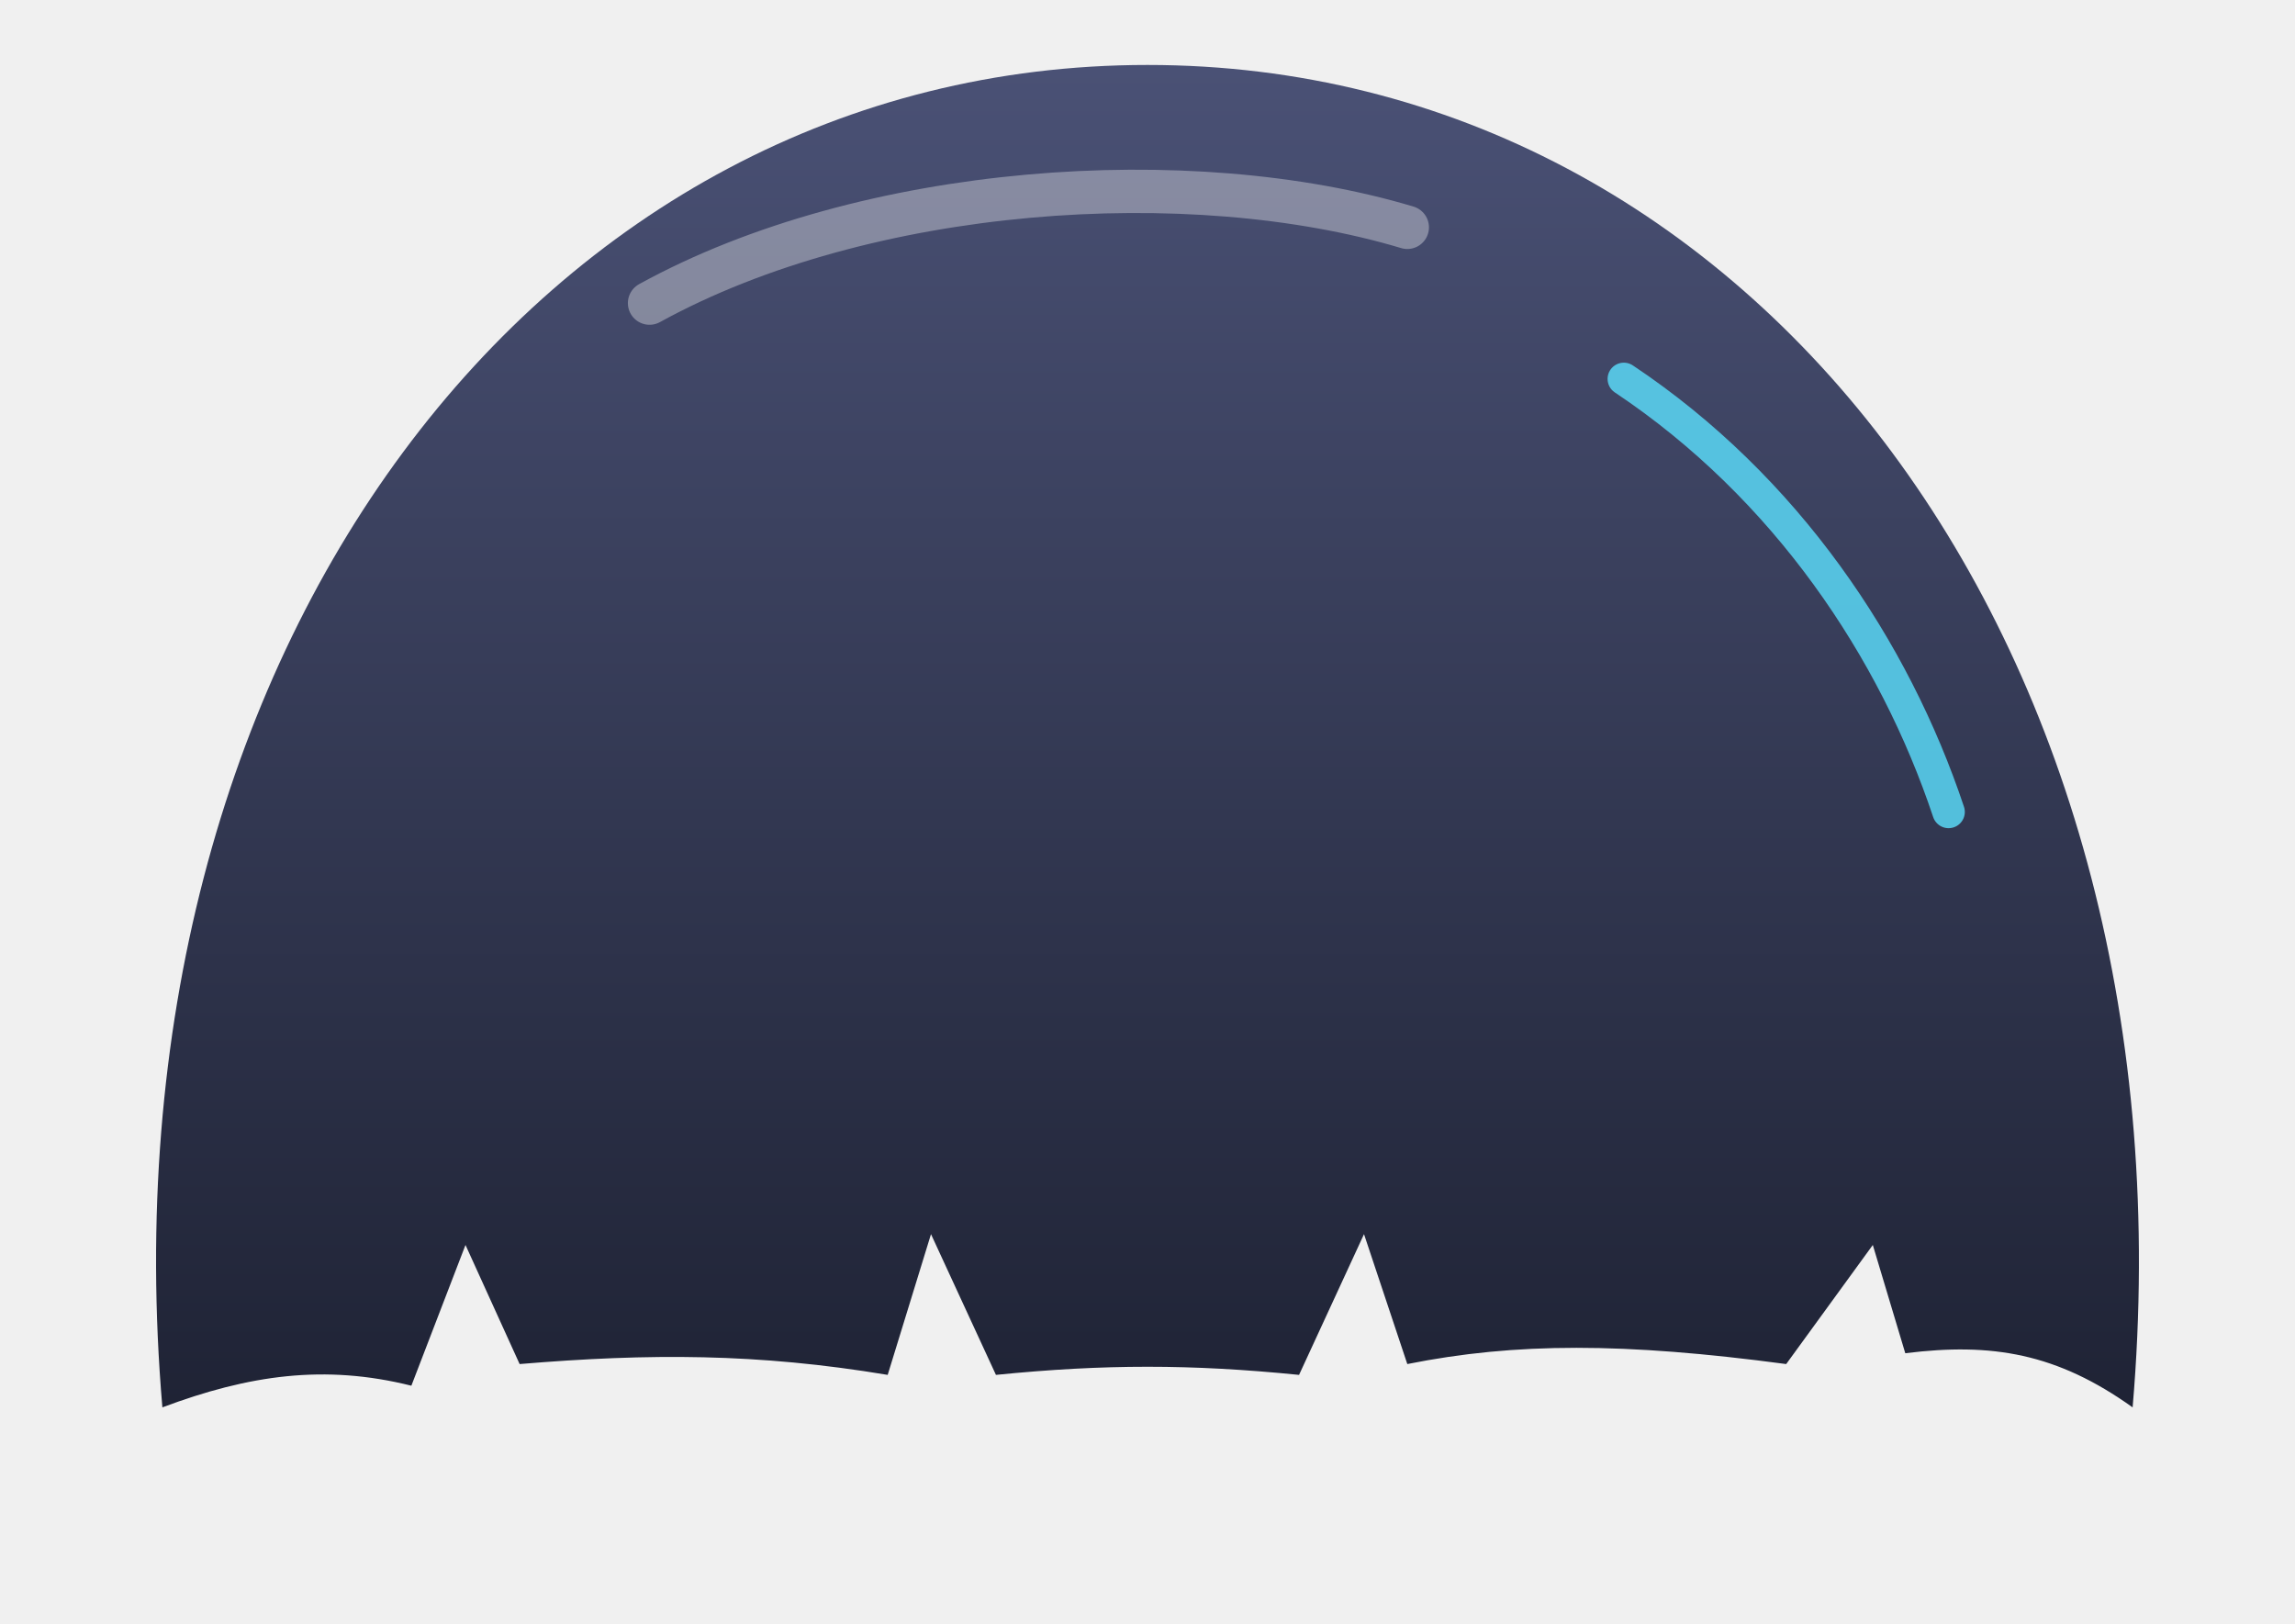
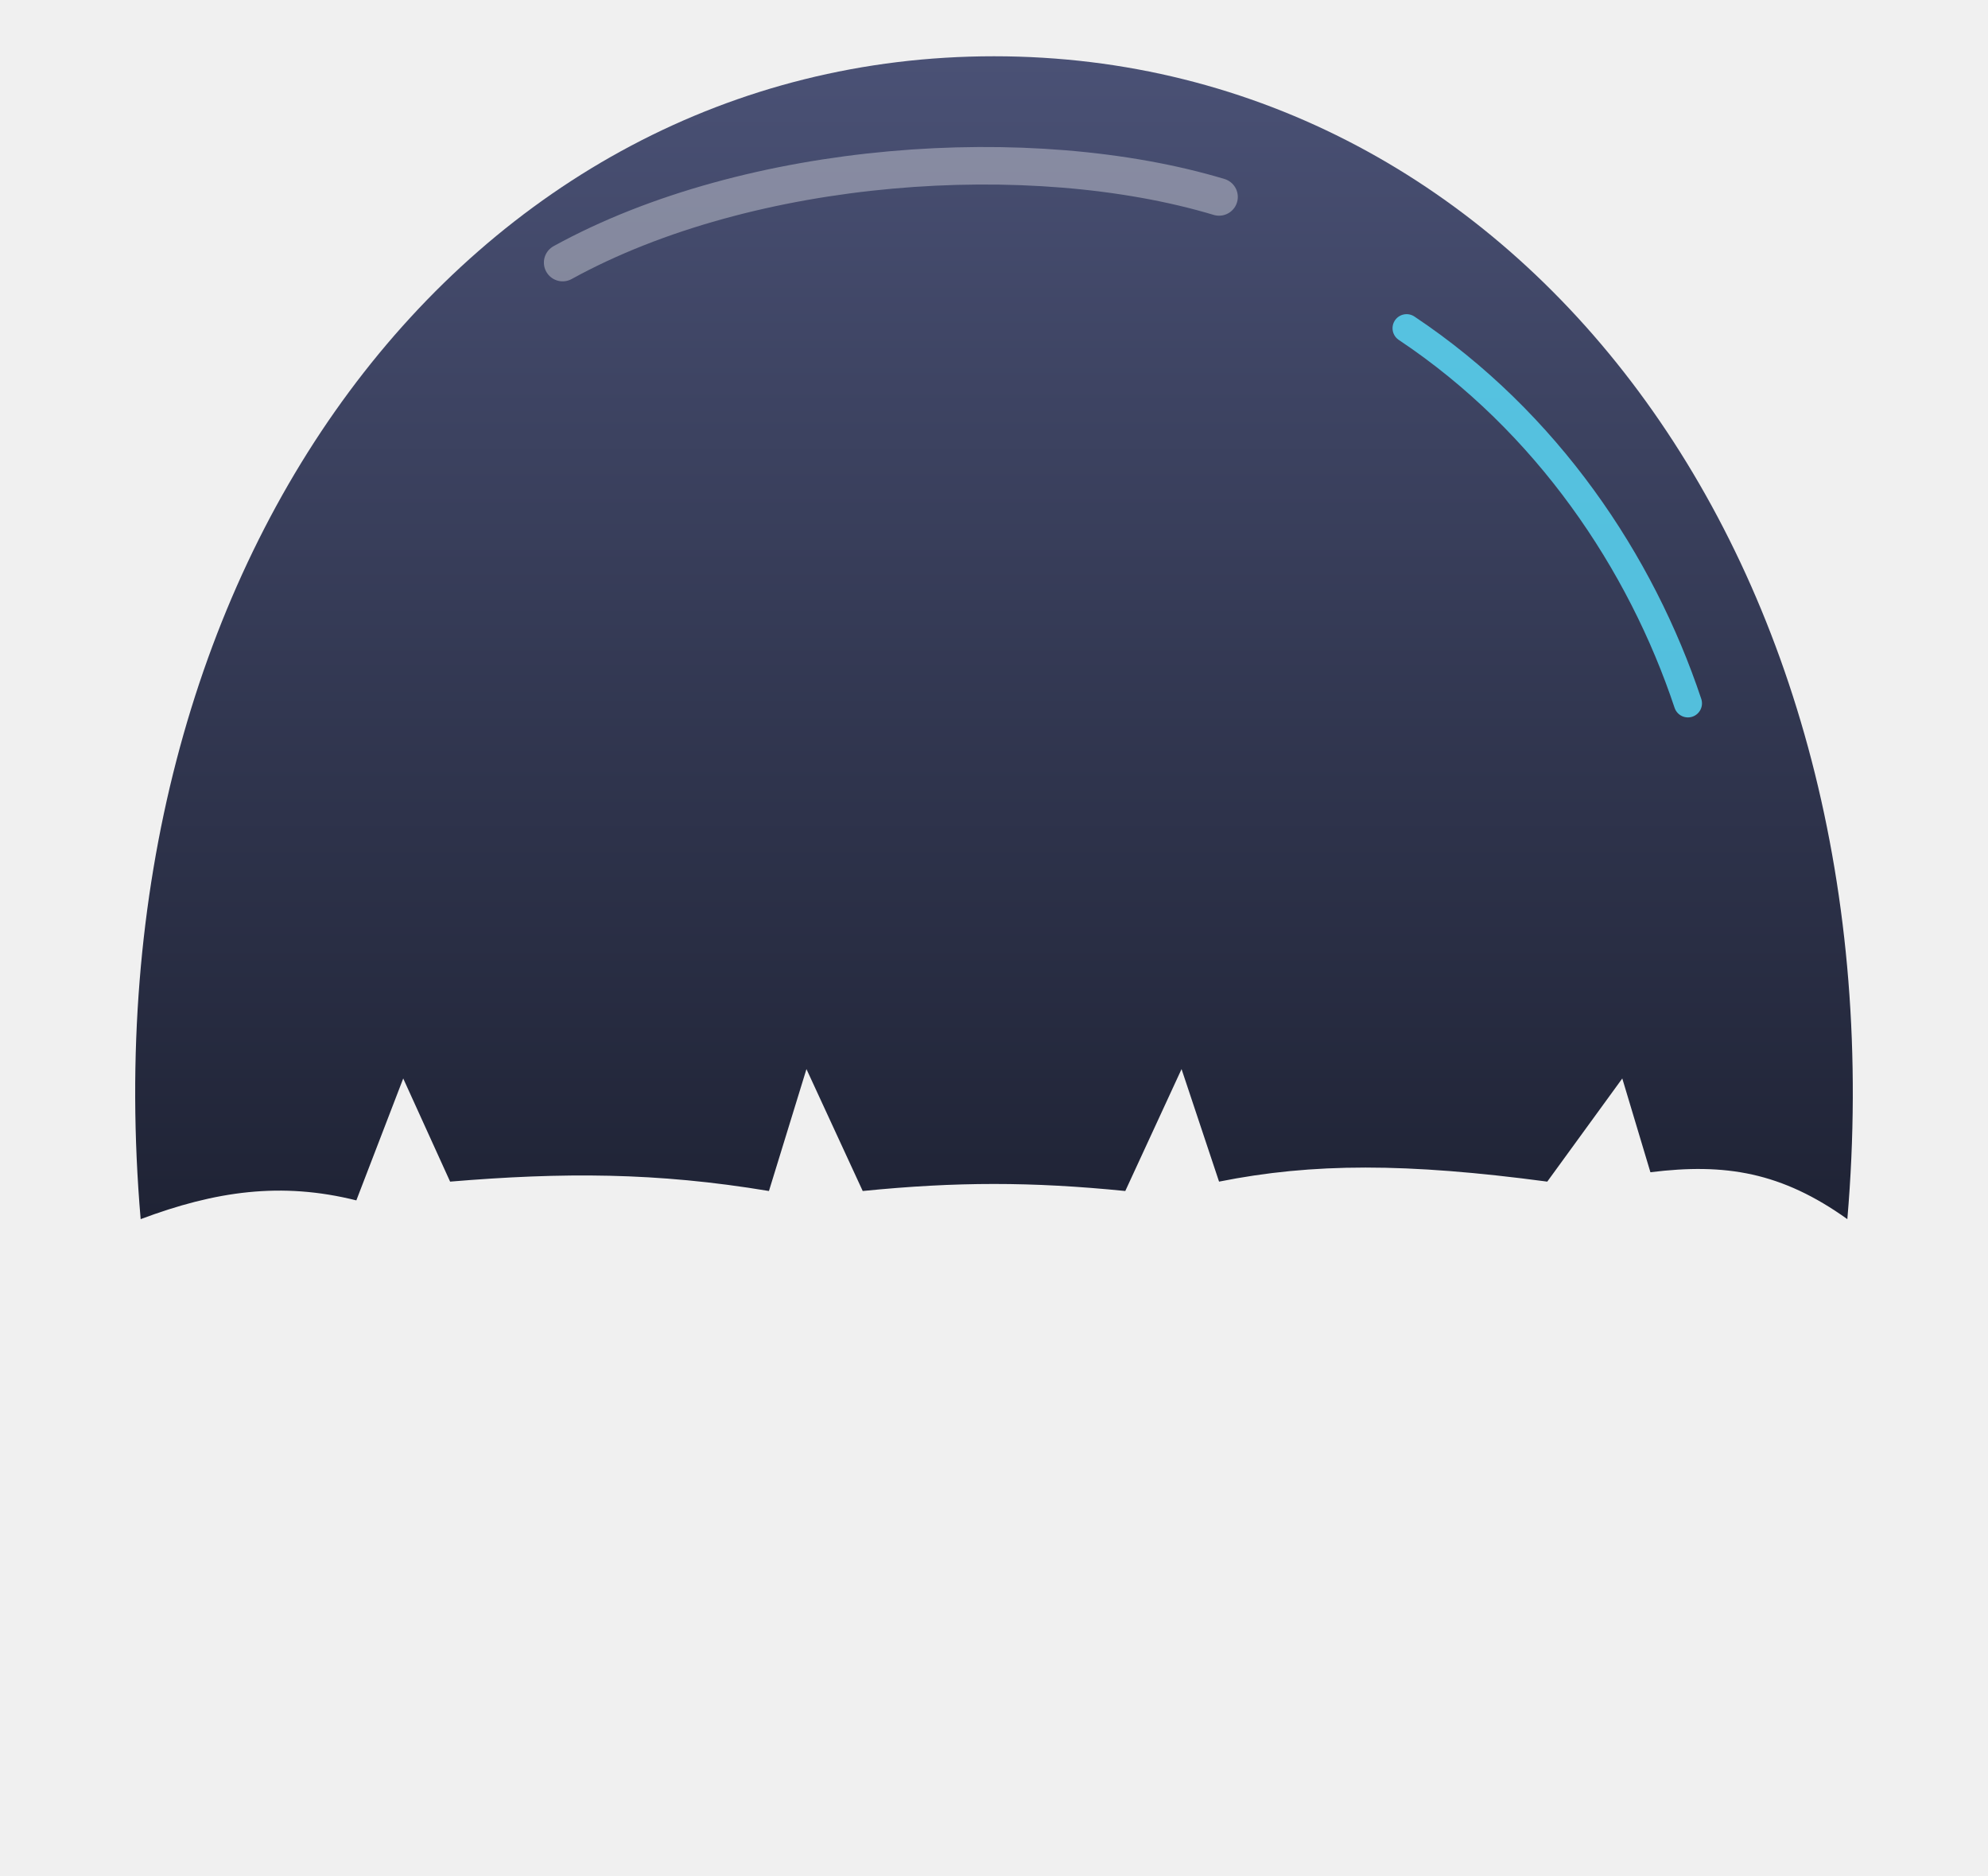
- <svg xmlns="http://www.w3.org/2000/svg" width="424" height="300" viewBox="300 180 424 300">
+ <svg xmlns="http://www.w3.org/2000/svg" width="424" height="400" viewBox="300 180 424 400">
  <defs>
    <linearGradient id="bangs" x1="0" y1="0" x2="0" y2="1">
      <stop offset="0" stop-color="#4A5175" />
      <stop offset="1" stop-color="#1F2335" />
    </linearGradient>
  </defs>
  <path d="M 330 440 C 318 300 400 192 512 192 C 624 192 706 300 694 440 C 680 430 668 428 652 430 L 646 410 L 630 432 C 600 428 580 428 560 432 L 552 408 L 540 434 C 520 432 504 432 484 434 L 472 408 L 464 434 C 440 430 420 430 396 432 L 386 410 L 376 436 C 360 432 346 434 330 440 Z" fill="url(#bangs)" />
  <path d="M 420 236 C 460 214 520 210 560 222" fill="none" stroke="#FFFFFF" stroke-opacity="0.35" stroke-width="8" stroke-linecap="round" />
  <path d="M 600 250 C 630 270 650 300 660 330" fill="none" stroke="#5CE1FF" stroke-opacity="0.8" stroke-width="6" stroke-linecap="round" />
</svg>
